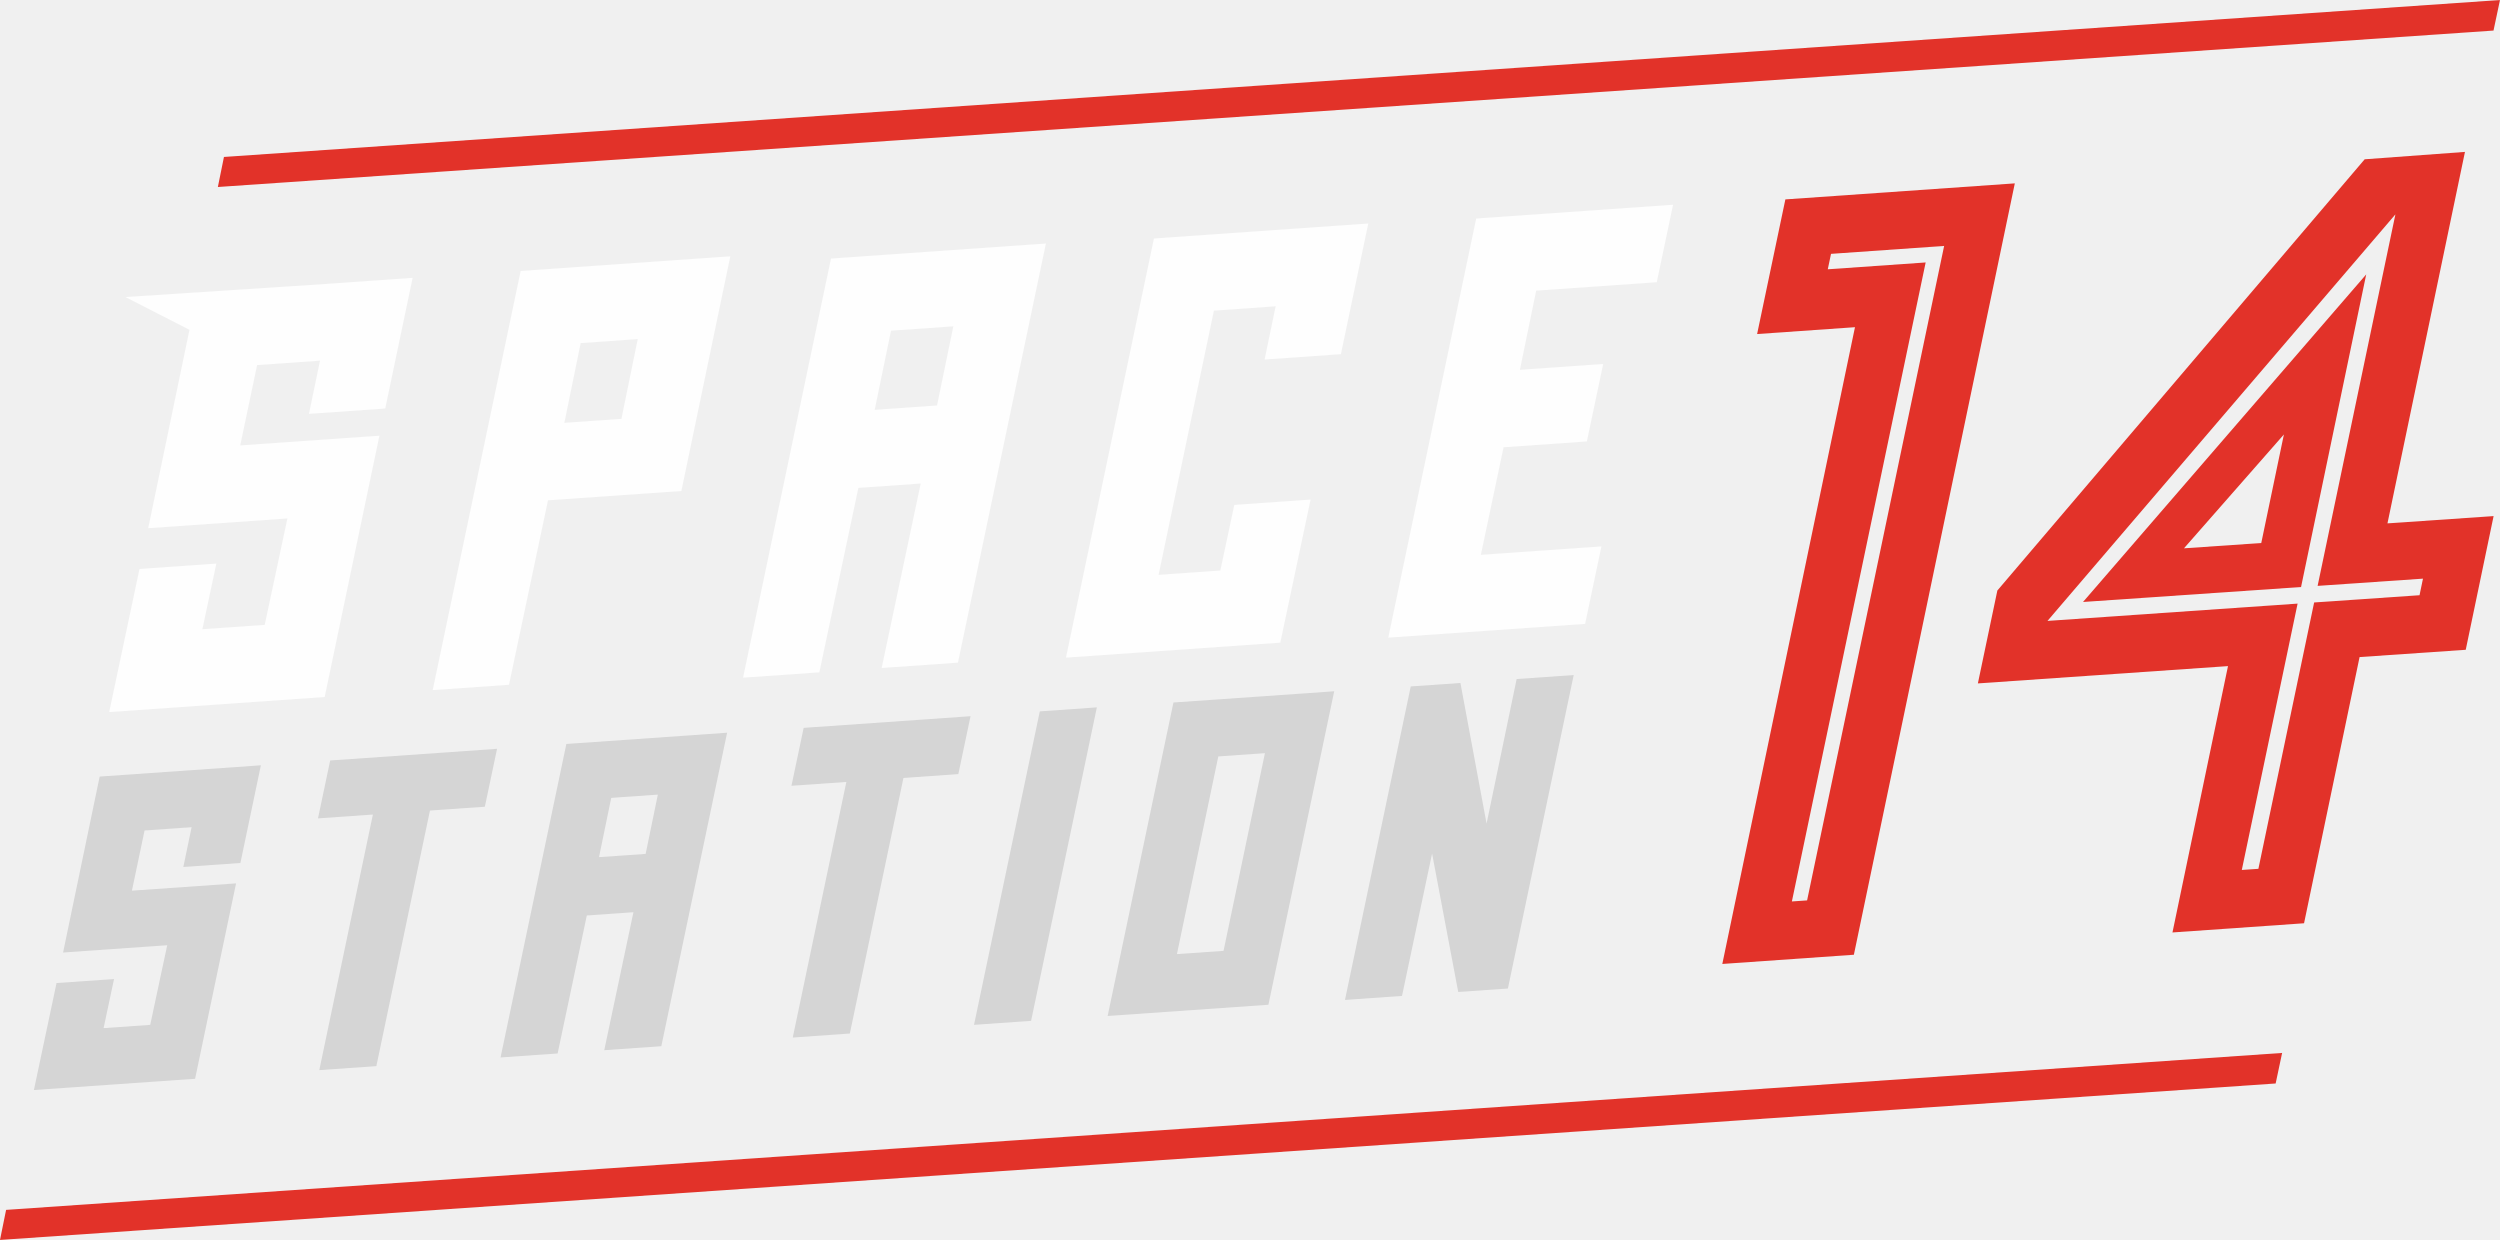
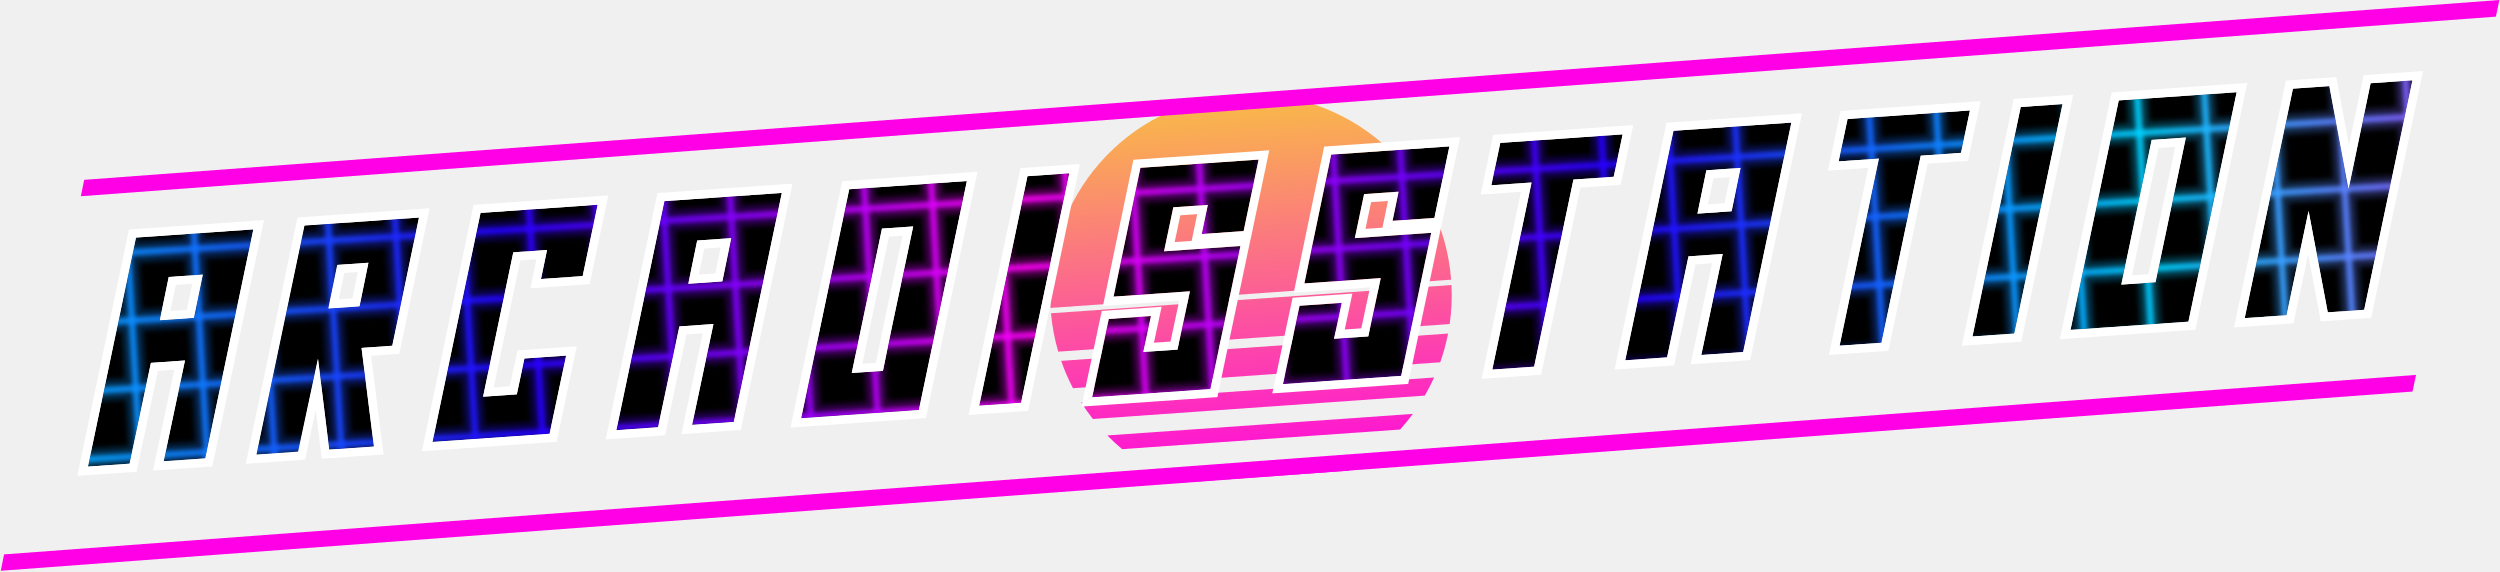
- <svg xmlns="http://www.w3.org/2000/svg" width="113.674mm" height="56.38mm" viewBox="0 0 113.674 56.38" version="1.1" id="svg3223">
-   <defs id="defs3217" />
-   <g id="layer1" transform="translate(-56.55604,-109.3041)">
-     <g transform="translate(-3.779915,-23.48222)" id="g2559">
-       <path id="path148" style="fill:#e23229;fill-opacity:1;fill-rule:nonzero;stroke:none;stroke-width:0.348" d="m 143.444,145.031 0.148,-0.702 5.143,-0.36 -6.231,29.758 -0.692,0.048 6.083,-29.055 z m 1.187,31.167 7.318,-35.074 -10.433,0.729 -1.285,6.122 4.45,-0.311 -6.032,28.953 z" />
-       <path id="path152" style="fill:#e23229;fill-opacity:1;fill-rule:nonzero;stroke:none;stroke-width:0.348" d="m 169.254,142.534 -3.537,16.892 4.791,-0.329 -0.157,0.754 -4.792,0.329 -2.535,12.111 -0.754,0.052 2.537,-12.111 -11.373,0.787 z m -18.985,21.327 11.373,-0.787 -2.525,12.111 5.983,-0.418 2.525,-12.104 4.827,-0.331 1.267,-6.079 -4.826,0.331 3.524,-16.891 -4.56,0.336 -16.702,19.608 z" />
-       <path id="path156" style="fill:#fefefe;fill-opacity:1;fill-rule:nonzero;stroke:none;stroke-width:0.348" d="m 88.592,151.832 -2.595,0.181 0.742,-3.627 2.595,-0.182 z m -4.582,-6.724 -3.999,19.056 3.469,-0.242 1.774,-8.388 6.064,-0.423 2.225,-10.67 z" />
-       <path id="path160" style="fill:#fefefe;fill-opacity:1;fill-rule:nonzero;stroke:none;stroke-width:0.348" d="m 100.85,147.822 2.834,-0.198 -0.742,3.6 -2.834,0.198 z m -6.727,15.777 3.469,-0.242 1.774,-8.387 2.834,-0.198 -1.775,8.387 3.469,-0.243 3.999,-19.056 -9.772,0.683 z" />
-       <path id="path164" style="fill:#fefefe;fill-opacity:1;fill-rule:nonzero;stroke:none;stroke-width:0.348" d="m 108.805,162.688 9.746,-0.681 1.377,-6.505 -3.469,0.243 -0.635,2.983 -2.807,0.197 2.515,-12.014 2.807,-0.198 -0.502,2.42 3.469,-0.243 1.245,-5.94 -9.746,0.681 z" />
-       <path id="path168" style="fill:#fefefe;fill-opacity:1;fill-rule:nonzero;stroke:none;stroke-width:0.348" d="m 135.668,145.618 0.741,-3.521 -8.951,0.626 -3.998,19.056 8.951,-0.626 0.741,-3.521 -5.482,0.383 1.033,-4.892 3.787,-0.265 0.742,-3.521 -3.787,0.265 0.741,-3.601 z" />
-       <path id="path172" style="fill:#d5d5d5;fill-opacity:1;fill-rule:nonzero;stroke:none;stroke-width:0.348" d="m 71.07,172.953 -4.735,0.331 0.574,-2.735 2.139,-0.15 -0.376,1.809 2.595,-0.181 0.931,-4.443 -7.33,0.512 -1.664,8.001 4.735,-0.331 -0.773,3.62 -2.12,0.148 0.476,-2.232 -2.615,0.182 -1.03,4.866 7.33,-0.512 z" />
-       <path id="path176" style="fill:#d5d5d5;fill-opacity:1;fill-rule:nonzero;stroke:none;stroke-width:0.348" d="m 74.795,169.998 2.496,-0.174 -2.437,11.621 2.595,-0.182 2.437,-11.621 2.496,-0.174 0.555,-2.634 -7.588,0.531 z" />
-       <path id="path180" style="fill:#d5d5d5;fill-opacity:1;fill-rule:nonzero;stroke:none;stroke-width:0.348" d="m 87.573,171.759 0.555,-2.693 2.12,-0.148 -0.555,2.694 z m 2.833,8.598 2.992,-14.255 -7.31,0.512 -2.992,14.255 2.595,-0.182 1.327,-6.274 2.12,-0.148 -1.327,6.274 z" />
-       <path id="path184" style="fill:#d5d5d5;fill-opacity:1;fill-rule:nonzero;stroke:none;stroke-width:0.348" d="m 98.978,179.781 2.437,-11.621 2.496,-0.175 0.555,-2.634 -7.588,0.531 -0.555,2.634 2.496,-0.174 -2.437,11.621 z" />
-       <path id="path188" style="fill:#d5d5d5;fill-opacity:1;fill-rule:nonzero;stroke:none;stroke-width:0.348" d="m 104.624,179.386 2.595,-0.181 2.991,-14.255 -2.595,0.182 z" />
-       <path id="path192" style="fill:#d5d5d5;fill-opacity:1;fill-rule:nonzero;stroke:none;stroke-width:0.348" d="m 115.732,167.181 2.12,-0.148 -1.882,8.987 -2.119,0.148 z m -5.032,11.802 7.31,-0.51 2.992,-14.255 -7.31,0.51 z" />
-       <path id="path196" style="fill:#d5d5d5;fill-opacity:1;fill-rule:nonzero;stroke:none;stroke-width:0.348" d="m 124.085,178.071 1.367,-6.475 1.189,6.296 2.259,-0.158 2.992,-14.255 -2.595,0.182 -1.367,6.574 -1.189,-6.395 -2.259,0.158 -2.991,14.255 z" />
-       <path id="path200" style="fill:#fefefe;fill-opacity:1;fill-rule:nonzero;stroke:none;stroke-width:0.348" d="m 66.678,158.658 -1.377,6.505 9.798,-0.685 2.489,-11.88 -6.329,0.442 0.768,-3.655 2.86,-0.2 -0.503,2.419 3.469,-0.243 1.245,-5.94 -4.328,0.303 -8.729,0.57 2.91,1.489 -1.876,9.019 6.329,-0.442 -1.032,4.84 -2.834,0.197 0.635,-2.984 z" />
-       <path id="path204" style="fill:#e23229;fill-opacity:1;fill-rule:nonzero;stroke:none;stroke-width:0.348" d="m 70.519,139.923 -0.277,1.366 103.473,-7.113 0.294,-1.389 z" />
-       <path id="path208" style="fill:#e23229;fill-opacity:1;fill-rule:nonzero;stroke:none;stroke-width:0.348" d="m 60.336,189.166 103.473,-7.114 0.294,-1.389 -103.49,7.136 z" />
-       <path id="path1772" d="m 167.927,145.263 -12.877,14.895 9.914,-0.68 z m -3.743,7.278 -1.029,4.936 -3.515,0.241 z" style="fill:#e23229;fill-opacity:1;stroke:none;stroke-width:0.263px;stroke-linecap:butt;stroke-linejoin:miter;stroke-opacity:1" />
+ <svg xmlns="http://www.w3.org/2000/svg" width="1177" height="269" viewBox="0 0 1177 269" fill="none">
+   <path d="M543.35 221.766C547.137 223.855 551.077 225.691 555.146 227.252L634.81 221.632C638.62 219.515 642.263 217.145 645.719 214.545L543.35 221.766Z" fill="url(#paint0_linear_386_92)" />
+   <path d="M521.32 204.999C523.538 207.267 525.867 209.422 528.298 211.456L659.175 202.224C661.297 199.868 663.3 197.408 665.177 194.851L521.32 204.999Z" fill="url(#paint1_linear_386_92)" />
+   <path d="M509.012 189.441C510.724 192.147 512.57 194.758 514.538 197.264L670.807 186.241C672.403 183.483 673.864 180.639 675.18 177.719L509.012 189.441Z" fill="url(#paint2_linear_386_92)" />
+   <path d="M499.6 169.889C501.141 174.348 503.004 178.648 505.159 182.764L678.057 170.567C679.613 166.19 680.853 161.671 681.753 157.039L499.6 169.889Z" fill="url(#paint3_linear_386_92)" />
+   <path d="M494.803 147.484C495.366 153.719 496.526 159.764 498.221 165.564L682.511 152.563C683.376 146.583 683.675 140.436 683.357 134.183L494.803 147.484Z" fill="url(#paint4_linear_386_92)" />
+   <path d="M683.196 131.667L494.61 144.97C491.294 93.158 530.427 48.311 582.295 44.652C634.164 40.993 679.205 79.902 683.196 131.667Z" fill="url(#paint5_linear_386_92)" />
+   <path d="M39.641 84.665L38.066 92.386L1175.06 7.836L1176.72 0L39.641 84.665Z" fill="#FF00E6" />
+   <path d="M0.364 268.713L1135.81 184.336L1137.47 176.501L1.915 261.007L0.364 268.713Z" fill="#FF00E6" />
+   <path d="M673.818 109.6L637.859 112.108L642.222 91.379L658.47 90.245L655.612 103.958L675.324 102.586L682.394 68.906L626.722 72.785L614.087 133.435L650.047 130.928L644.176 158.368L628.076 159.493L631.689 142.577L611.829 143.96L604.004 180.845L659.675 176.966L673.818 109.6Z" fill="black" />
+   <path d="M702.109 87.24L721.067 85.919L702.561 174.005L722.272 172.626L740.78 84.539L759.736 83.219L763.949 63.25L706.323 67.272L702.109 87.24Z" fill="black" />
+   <path d="M799.157 100.58L803.369 80.166L819.469 79.041L815.254 99.457L799.157 100.58ZM820.67 165.753L843.393 57.7L787.872 61.578L765.151 169.63L784.862 168.25L794.942 120.695L811.041 119.57L800.961 167.128L820.67 165.753Z" fill="black" />
+   <path d="M885.777 161.371L904.285 73.285L923.242 71.957L927.457 51.993L869.831 56.016L865.618 75.979L884.574 74.659L866.069 162.745L885.777 161.371Z" fill="black" />
+   <path d="M928.628 158.415L948.337 157.043L971.057 48.991L951.347 50.37L928.628 158.415Z" fill="black" />
+   <path d="M1013.01 65.864L1029.11 64.739L1014.81 132.864L998.712 133.989L1013.01 65.864ZM974.789 155.323L1030.31 151.454L1053.03 43.401L997.507 47.271L974.789 155.323Z" fill="black" />
+   <path d="M1076.5 148.41L1086.88 99.329L1095.91 147.052L1113.06 145.855L1135.78 37.803L1116.07 39.182L1105.69 89.009L1096.66 40.535L1079.51 41.732L1056.79 149.784L1076.5 148.41Z" fill="black" />
+   <path d="M583.994 115.814L548.035 118.321L552.398 97.593L568.646 96.458L565.788 110.172L585.5 108.8L592.57 75.12L536.898 78.999L524.264 139.648L560.223 137.141L554.352 164.582L538.252 165.707L541.865 148.791L522.005 150.173L514.18 187.059L569.851 183.179L583.994 115.814Z" fill="black" />
+   <path d="M461.004 190.992L480.713 189.62L503.434 81.568L483.723 82.948L461.004 190.992Z" fill="black" />
+   <path fill-rule="evenodd" clip-rule="evenodd" d="M377.183 196.907L399.81 89.103L455.218 85.223L432.6 193.046L377.183 196.907ZM401.012 175.595L415.687 174.611L419.887 154.067L429.92 106.611L415.234 107.617L401.012 175.595Z" fill="black" />
+   <path d="M328.242 113.24L344.271 112.117L340.076 132.488L324.046 133.611L328.242 113.24ZM290.189 202.506L309.814 201.137L319.852 153.683L335.882 152.561L325.844 200.015L345.469 198.64L368.09 90.821L312.813 94.687L290.189 202.506Z" fill="black" />
+   <path d="M203.614 208.065L258.742 204.21L266.531 167.405L246.906 168.78L243.313 185.659L227.433 186.771L241.663 118.795L257.543 117.677L254.701 131.367L274.324 129.992L281.367 96.384L226.237 100.238L203.614 208.065Z" fill="black" />
+   <path d="M169.256 144.227L154.575 145.252L158.77 124.731L173.45 123.701L169.256 144.227ZM143.339 106.184L120.72 214.003L140.342 212.634L150.38 165.176L184.685 162.783L197.27 102.412L143.339 106.184Z" fill="black" />
+   <path d="M176.016 210.197L154.996 211.662L149.694 168.967L140.475 212.673L120.72 214.05L143.347 106.245L162.952 104.872L153.687 149.082L172.372 146.51L176.689 103.911L183.028 111.823H189.949L181.085 155.564L169.791 160.455L176.016 210.197Z" fill="black" />
+   <path d="M79.442 130.398L95.471 129.276L91.276 149.647L75.246 150.769L79.442 130.398ZM41.39 219.665L61.014 218.296L71.052 170.842L87.082 169.72L77.044 217.173L96.669 215.799L119.291 107.979L64.013 111.845L41.39 219.665Z" fill="black" />
+   <mask id="mask0_386_92" style="mask-type:alpha" maskUnits="userSpaceOnUse" x="41" y="37" width="1095" height="183">
+     <path d="M673.818 109.6L637.859 112.108L642.222 91.379L658.47 90.245L655.612 103.958L675.324 102.586L682.394 68.906L626.722 72.785L614.087 133.435L650.047 130.928L644.176 158.368L628.076 159.493L631.689 142.577L611.829 143.96L604.004 180.845L659.675 176.966L673.818 109.6Z" fill="black" />
+     <path d="M702.109 87.24L721.067 85.919L702.561 174.005L722.272 172.626L740.78 84.539L759.736 83.219L763.949 63.25L706.323 67.272L702.109 87.24Z" fill="black" />
+     <path d="M799.157 100.58L803.369 80.166L819.469 79.041L815.254 99.457L799.157 100.58ZM820.67 165.753L843.393 57.7L787.872 61.578L765.151 169.63L784.862 168.25L794.942 120.695L811.041 119.57L800.961 167.128L820.67 165.753Z" fill="black" />
+     <path d="M885.777 161.371L904.285 73.285L923.242 71.957L927.457 51.993L869.831 56.016L865.618 75.979L884.574 74.659L866.069 162.745L885.777 161.371Z" fill="black" />
+     <path d="M928.628 158.415L948.337 157.043L971.057 48.991L951.347 50.37L928.628 158.415Z" fill="black" />
+     <path d="M1013.01 65.864L1029.11 64.739L1014.81 132.864L998.712 133.989L1013.01 65.864ZM974.789 155.323L1030.31 151.454L1053.03 43.401L997.507 47.271L974.789 155.323Z" fill="black" />
+     <path d="M1076.5 148.41L1086.88 99.329L1095.91 147.052L1113.06 145.855L1135.78 37.803L1116.07 39.182L1105.69 89.009L1096.66 40.535L1079.51 41.732L1056.79 149.784L1076.5 148.41Z" fill="black" />
+     <path d="M583.994 115.814L548.035 118.321L552.398 97.593L568.646 96.458L565.788 110.172L585.5 108.8L592.57 75.12L536.898 78.999L524.264 139.648L560.223 137.141L554.352 164.582L538.252 165.707L541.865 148.791L522.005 150.173L514.18 187.059L569.851 183.179L583.994 115.814Z" fill="black" />
+     <path d="M461.004 190.992L480.713 189.62L503.434 81.568L483.723 82.948L461.004 190.992Z" fill="black" />
+     <path fill-rule="evenodd" clip-rule="evenodd" d="M377.183 196.907L399.81 89.103L455.218 85.223L432.6 193.046L377.183 196.907ZM401.012 175.595L415.687 174.611L419.887 154.067L429.92 106.611L415.234 107.617L401.012 175.595Z" fill="black" />
+     <path d="M328.242 113.24L344.271 112.117L340.076 132.488L324.046 133.611L328.242 113.24ZM290.189 202.506L309.814 201.137L319.852 153.683L335.882 152.561L325.844 200.015L345.469 198.64L368.09 90.821L312.813 94.687L290.189 202.506Z" fill="black" />
+     <path d="M203.614 208.065L258.742 204.21L266.531 167.405L246.906 168.78L243.313 185.659L227.433 186.771L241.663 118.795L257.543 117.677L254.701 131.367L274.324 129.992L281.367 96.384L226.237 100.238L203.614 208.065Z" fill="black" />
+     <path d="M169.256 144.227L154.575 145.252L158.77 124.731L173.45 123.701L169.256 144.227ZM143.339 106.184L120.72 214.003L140.342 212.634L150.38 165.176L184.685 162.783L197.27 102.412L143.339 106.184Z" fill="black" />
+     <path d="M176.016 210.197L154.996 211.662L149.694 168.967L140.475 212.673L120.72 214.05L143.347 106.245L162.952 104.872L153.687 149.082L172.372 146.51L176.689 103.911L183.028 111.823H189.949L181.085 155.564L169.791 160.455L176.016 210.197Z" fill="black" />
+     <path d="M79.442 130.398L95.471 129.276L91.276 149.647L75.246 150.769L79.442 130.398ZM41.39 219.665L61.014 218.296L71.052 170.842L87.082 169.72L77.044 217.173L96.669 215.799L119.291 107.979L64.013 111.845L41.39 219.665Z" fill="black" />
+   </mask>
+   <g mask="url(#mask0_386_92)">
+     <g filter="url(#filter0_f_386_92)">
+       <path d="M-11.499 -21.047L11.3 362.275M-26.334 -4.137L1236.43 -79.242M20.07 -22.925L42.869 360.398M-24.434 27.807L1238.33 -47.299M51.639 -24.803L74.438 358.52M83.209 -26.68L106.007 356.642M-22.534 59.75L1240.23 -15.355M-20.634 91.694L1242.13 16.588M114.778 -28.558L137.577 354.765M146.347 -30.436L169.146 352.887M177.916 -32.313L200.715 351.009M209.485 -34.191L232.284 349.132M-18.734 123.637L1244.03 48.532M-16.834 155.581L1245.93 80.475M-14.934 187.524L1247.83 112.419M-13.034 219.468L1249.73 144.363M-11.134 251.412L1251.63 176.306M-9.235 283.355L1253.53 208.25M-7.335 315.299L1255.43 240.193M-5.435 347.242L1257.33 272.137M241.055 -36.069L263.853 347.254M272.624 -37.946L295.423 345.376M304.193 -39.824L326.992 343.499M335.762 -41.701L358.561 341.621M367.331 -43.579L390.13 339.744M398.901 -45.457L421.699 337.866M430.47 -47.334L453.269 335.988M462.039 -49.212L484.838 334.111M493.608 -51.09L516.407 332.233M525.178 -52.967L547.976 330.355M556.747 -54.845L579.546 328.478M588.316 -56.722L611.115 326.6M619.885 -58.6L642.684 324.722M651.454 -60.478L674.253 322.845M683.024 -62.355L705.822 320.967M714.593 -64.233L737.392 319.09M746.162 -66.111L768.961 317.212M777.731 -67.988L800.53 315.334M809.3 -69.866L832.099 313.457M840.87 -71.744L863.668 311.579M872.439 -73.621L895.238 309.701M904.008 -75.499L926.807 307.824M935.577 -77.376L958.376 305.946M967.146 -79.254L989.945 304.068M998.716 -81.132L1021.51 302.191M1030.28 -83.009L1053.08 300.313M1061.85 -84.887L1084.65 298.436M1093.42 -86.765L1116.22 296.558M1124.99 -88.642L1147.79 294.68M1156.56 -90.52L1179.36 292.803M1188.13 -92.398L1210.93 290.925M1219.7 -94.275L1242.5 289.047" stroke="url(#paint6_linear_386_92)" stroke-width="3" />
+     </g>
+     <g filter="url(#filter1_f_386_92)">
+       <path d="M-11.499 -21.047L11.3 362.275M-26.334 -4.137L1236.43 -79.242M20.07 -22.925L42.869 360.398M-24.434 27.807L1238.33 -47.299M51.639 -24.803L74.438 358.52M83.209 -26.68L106.007 356.642M-22.534 59.75L1240.23 -15.355M-20.634 91.694L1242.13 16.588M114.778 -28.558L137.577 354.765M146.347 -30.436L169.146 352.887M177.916 -32.313L200.715 351.009M209.485 -34.191L232.284 349.132M-18.734 123.637L612.65 86.085L1244.03 48.532M-16.834 155.581L1245.93 80.475M-14.934 187.524L1247.83 112.419M-13.034 219.468L1249.73 144.363M-11.134 251.412L1251.63 176.306M-9.235 283.355L1253.53 208.25M-7.335 315.299L1255.43 240.193M-5.435 347.242L1257.33 272.137M241.055 -36.069L263.853 347.254M272.624 -37.946L295.423 345.376M304.193 -39.824L326.992 343.499M335.762 -41.701L358.561 341.621M367.331 -43.579L390.13 339.744M398.901 -45.457L421.699 337.866M430.47 -47.334L453.269 335.988M462.039 -49.212L484.838 334.111M493.608 -51.09L516.407 332.233M525.178 -52.967L547.976 330.355M556.747 -54.845L579.546 328.478M588.316 -56.722L611.115 326.6M619.885 -58.6L642.684 324.722M651.454 -60.478L674.253 322.845M683.024 -62.355L705.822 320.967M714.593 -64.233L737.392 319.09M746.162 -66.111L768.961 317.212M777.731 -67.988L800.53 315.334M809.3 -69.866L832.099 313.457M840.87 -71.744L863.668 311.579M872.439 -73.621L895.238 309.701M904.008 -75.499L926.807 307.824M935.577 -77.376L958.376 305.946M967.146 -79.254L989.945 304.068M998.716 -81.132L1021.51 302.191M1030.28 -83.009L1053.08 300.313M1061.85 -84.887L1084.65 298.436M1093.42 -86.765L1116.22 296.558M1124.99 -88.642L1147.79 294.68M1156.56 -90.52L1179.36 292.803M1188.13 -92.398L1210.93 290.925M1219.7 -94.275L1242.5 289.047" stroke="url(#paint7_linear_386_92)" stroke-opacity="0.25" stroke-width="10" />
    </g>
  </g>
+   <mask id="path-7-outside-1_386_92" maskUnits="userSpaceOnUse" x="35.39" y="32.803" width="1106" height="192" fill="black">
+     <rect fill="white" x="35.39" y="32.803" width="1106" height="192" />
+     <path d="M673.818 109.6L637.859 112.108L642.222 91.379L658.469 90.245L655.612 103.958L675.324 102.586L682.394 68.906L626.722 72.785L614.087 133.435L650.047 130.928L644.176 158.368L628.076 159.493L631.689 142.577L611.828 143.96L604.003 180.845L659.675 176.966L673.818 109.6Z" />
+     <path d="M702.109 87.24L721.067 85.919L702.561 174.005L722.271 172.626L740.779 84.539L759.736 83.219L763.949 63.25L706.323 67.272L702.109 87.24Z" />
+     <path d="M799.157 100.58L803.369 80.166L819.469 79.041L815.253 99.457L799.157 100.58ZM820.67 165.753L843.393 57.7L787.871 61.578L765.151 169.63L784.862 168.25L794.942 120.695L811.041 119.571L800.96 167.128L820.67 165.753Z" />
+     <path d="M885.776 161.371L904.284 73.285L923.242 71.957L927.457 51.993L869.83 56.016L865.618 75.979L884.574 74.659L866.068 162.745L885.776 161.371Z" />
+     <path d="M928.628 158.415L948.337 157.043L971.057 48.991L951.347 50.37L928.628 158.415Z" />
+     <path d="M1013.01 65.864L1029.11 64.739L1014.81 132.864L998.712 133.989L1013.01 65.864ZM974.789 155.323L1030.31 151.454L1053.03 43.402L997.507 47.271L974.789 155.323Z" />
+     <path d="M1076.5 148.41L1086.88 99.329L1095.91 147.052L1113.06 145.855L1135.78 37.803L1116.07 39.183L1105.69 89.009L1096.66 40.535L1079.51 41.732L1056.79 149.784L1076.5 148.41Z" />
+     <path d="M583.994 115.814L548.035 118.321L552.398 97.593L568.646 96.458L565.788 110.172L585.5 108.8L592.57 75.12L536.898 78.999L524.264 139.648L560.223 137.141L554.352 164.582L538.252 165.707L541.865 148.791L522.005 150.173L514.18 187.059L569.851 183.179L583.994 115.814Z" />
+     <path d="M461.004 190.992L480.713 189.62L503.434 81.568L483.723 82.948L461.004 190.992Z" />
+     <path fill-rule="evenodd" clip-rule="evenodd" d="M377.183 196.907L399.81 89.103L455.218 85.223L432.6 193.046L377.183 196.907ZM401.012 175.595L415.687 174.611L419.887 154.067L429.92 106.611L415.234 107.617L401.012 175.595Z" />
+     <path d="M328.242 113.24L344.271 112.117L340.076 132.488L324.046 133.611L328.242 113.24ZM290.189 202.506L309.814 201.137L319.852 153.683L335.882 152.561L325.844 200.015L345.469 198.64L368.09 90.821L312.813 94.687L290.189 202.506Z" />
+     <path d="M203.614 208.065L258.742 204.21L266.531 167.405L246.906 168.78L243.313 185.659L227.433 186.771L241.663 118.795L257.543 117.677L254.701 131.367L274.324 129.992L281.367 96.384L226.237 100.238L203.614 208.065Z" />
+     <path d="M169.256 144.227L154.575 145.252L158.77 124.731L173.45 123.701L169.256 144.227ZM143.339 106.184L120.72 214.003L140.342 212.634L149.71 168.834L154.977 211.678L176.072 210.263L170.217 163.811L184.685 162.783L197.27 102.412L143.339 106.184Z" />
+     <path d="M79.442 130.398L95.471 129.276L91.276 149.647L75.246 150.769L79.442 130.398ZM41.39 219.665L61.014 218.296L71.052 170.842L87.082 169.72L77.044 217.173L96.669 215.799L119.291 107.979L64.013 111.845L41.39 219.665Z" />
+   </mask>
+   <path d="M673.818 109.6L637.859 112.108L642.222 91.379L658.469 90.245L655.612 103.958L675.324 102.586L682.394 68.906L626.722 72.785L614.087 133.435L650.047 130.928L644.176 158.368L628.076 159.493L631.689 142.577L611.828 143.96L604.003 180.845L659.675 176.966L673.818 109.6Z" stroke="white" stroke-width="8" mask="url(#path-7-outside-1_386_92)" />
+   <path d="M702.109 87.24L721.067 85.919L702.561 174.005L722.271 172.626L740.779 84.539L759.736 83.219L763.949 63.25L706.323 67.272L702.109 87.24Z" stroke="white" stroke-width="8" mask="url(#path-7-outside-1_386_92)" />
+   <path d="M799.157 100.58L803.369 80.166L819.469 79.041L815.253 99.457L799.157 100.58ZM820.67 165.753L843.393 57.7L787.871 61.578L765.151 169.63L784.862 168.25L794.942 120.695L811.041 119.571L800.96 167.128L820.67 165.753Z" stroke="white" stroke-width="8" mask="url(#path-7-outside-1_386_92)" />
+   <path d="M885.776 161.371L904.284 73.285L923.242 71.957L927.457 51.993L869.83 56.016L865.618 75.979L884.574 74.659L866.068 162.745L885.776 161.371Z" stroke="white" stroke-width="8" mask="url(#path-7-outside-1_386_92)" />
+   <path d="M928.628 158.415L948.337 157.043L971.057 48.991L951.347 50.37L928.628 158.415Z" stroke="white" stroke-width="8" mask="url(#path-7-outside-1_386_92)" />
+   <path d="M1013.01 65.864L1029.11 64.739L1014.81 132.864L998.712 133.989L1013.01 65.864ZM974.789 155.323L1030.31 151.454L1053.03 43.402L997.507 47.271L974.789 155.323Z" stroke="white" stroke-width="8" mask="url(#path-7-outside-1_386_92)" />
+   <path d="M1076.5 148.41L1086.88 99.329L1095.91 147.052L1113.06 145.855L1135.78 37.803L1116.07 39.183L1105.69 89.009L1096.66 40.535L1079.51 41.732L1056.79 149.784L1076.5 148.41Z" stroke="white" stroke-width="8" mask="url(#path-7-outside-1_386_92)" />
+   <path d="M583.994 115.814L548.035 118.321L552.398 97.593L568.646 96.458L565.788 110.172L585.5 108.8L592.57 75.12L536.898 78.999L524.264 139.648L560.223 137.141L554.352 164.582L538.252 165.707L541.865 148.791L522.005 150.173L514.18 187.059L569.851 183.179L583.994 115.814Z" stroke="white" stroke-width="8" mask="url(#path-7-outside-1_386_92)" />
+   <path d="M461.004 190.992L480.713 189.62L503.434 81.568L483.723 82.948L461.004 190.992Z" stroke="white" stroke-width="8" mask="url(#path-7-outside-1_386_92)" />
+   <path fill-rule="evenodd" clip-rule="evenodd" d="M377.183 196.907L399.81 89.103L455.218 85.223L432.6 193.046L377.183 196.907ZM401.012 175.595L415.687 174.611L419.887 154.067L429.92 106.611L415.234 107.617L401.012 175.595Z" stroke="white" stroke-width="8" mask="url(#path-7-outside-1_386_92)" />
+   <path d="M328.242 113.24L344.271 112.117L340.076 132.488L324.046 133.611L328.242 113.24ZM290.189 202.506L309.814 201.137L319.852 153.683L335.882 152.561L325.844 200.015L345.469 198.64L368.09 90.821L312.813 94.687L290.189 202.506Z" stroke="white" stroke-width="8" mask="url(#path-7-outside-1_386_92)" />
+   <path d="M203.614 208.065L258.742 204.21L266.531 167.405L246.906 168.78L243.313 185.659L227.433 186.771L241.663 118.795L257.543 117.677L254.701 131.367L274.324 129.992L281.367 96.384L226.237 100.238L203.614 208.065Z" stroke="white" stroke-width="8" mask="url(#path-7-outside-1_386_92)" />
+   <path d="M169.256 144.227L154.575 145.252L158.77 124.731L173.45 123.701L169.256 144.227ZM143.339 106.184L120.72 214.003L140.342 212.634L149.71 168.834L154.977 211.678L176.072 210.263L170.217 163.811L184.685 162.783L197.27 102.412L143.339 106.184Z" stroke="white" stroke-width="8" mask="url(#path-7-outside-1_386_92)" />
+   <path d="M79.442 130.398L95.471 129.276L91.276 149.647L75.246 150.769L79.442 130.398ZM41.39 219.665L61.014 218.296L71.052 170.842L87.082 169.72L77.044 217.173L96.669 215.799L119.291 107.979L64.013 111.845L41.39 219.665Z" stroke="white" stroke-width="8" mask="url(#path-7-outside-1_386_92)" />
+   <defs>
+     <filter id="filter0_f_386_92" x="-28.923" y="-96.864" width="1288.85" height="461.729" filterUnits="userSpaceOnUse" color-interpolation-filters="sRGB">
+       <feFlood flood-opacity="0" result="BackgroundImageFix" />
+       <feBlend mode="normal" in="SourceGraphic" in2="BackgroundImageFix" result="shape" />
+       <feGaussianBlur stdDeviation="1.25" result="effect1_foregroundBlur_386_92" />
+     </filter>
+     <filter id="filter1_f_386_92" x="-29.13" y="-97.072" width="1289.26" height="462.144" filterUnits="userSpaceOnUse" color-interpolation-filters="sRGB">
+       <feFlood flood-opacity="0" result="BackgroundImageFix" />
+       <feBlend mode="normal" in="SourceGraphic" in2="BackgroundImageFix" result="shape" />
+       <feGaussianBlur stdDeviation="1.25" result="effect1_foregroundBlur_386_92" />
+     </filter>
+     <linearGradient id="paint0_linear_386_92" x1="582.295" y1="44.652" x2="595.599" y2="233.243" gradientUnits="userSpaceOnUse">
+       <stop stop-color="#F9BC46" />
+       <stop offset="1" stop-color="#FF00E5" />
+     </linearGradient>
+     <linearGradient id="paint1_linear_386_92" x1="582.295" y1="44.652" x2="595.599" y2="233.243" gradientUnits="userSpaceOnUse">
+       <stop stop-color="#F9BC46" />
+       <stop offset="1" stop-color="#FF00E5" />
+     </linearGradient>
+     <linearGradient id="paint2_linear_386_92" x1="582.295" y1="44.652" x2="595.599" y2="233.243" gradientUnits="userSpaceOnUse">
+       <stop stop-color="#F9BC46" />
+       <stop offset="1" stop-color="#FF00E5" />
+     </linearGradient>
+     <linearGradient id="paint3_linear_386_92" x1="582.295" y1="44.652" x2="595.599" y2="233.243" gradientUnits="userSpaceOnUse">
+       <stop stop-color="#F9BC46" />
+       <stop offset="1" stop-color="#FF00E5" />
+     </linearGradient>
+     <linearGradient id="paint4_linear_386_92" x1="582.295" y1="44.652" x2="595.599" y2="233.243" gradientUnits="userSpaceOnUse">
+       <stop stop-color="#F9BC46" />
+       <stop offset="1" stop-color="#FF00E5" />
+     </linearGradient>
+     <linearGradient id="paint5_linear_386_92" x1="582.295" y1="44.652" x2="595.599" y2="233.243" gradientUnits="userSpaceOnUse">
+       <stop stop-color="#F9BC46" />
+       <stop offset="1" stop-color="#FF00E5" />
+     </linearGradient>
+     <linearGradient id="paint6_linear_386_92" x1="-11.372" y1="247.419" x2="1244.21" y2="51.527" gradientUnits="userSpaceOnUse">
+       <stop stop-color="#00D1FF" />
+       <stop offset="0.21" stop-color="#2400FF" />
+       <stop offset="0.4" stop-color="#FF00F5" />
+       <stop offset="0.62" stop-color="#2400FF" />
+       <stop offset="0.815" stop-color="#00D1FF" />
+       <stop offset="1" stop-color="#EB00FF" />
+     </linearGradient>
+     <linearGradient id="paint7_linear_386_92" x1="-11.372" y1="247.419" x2="1244.21" y2="51.527" gradientUnits="userSpaceOnUse">
+       <stop stop-color="#00D1FF" />
+       <stop offset="0.21" stop-color="#2400FF" />
+       <stop offset="0.4" stop-color="#FF00F5" />
+       <stop offset="0.62" stop-color="#2400FF" />
+       <stop offset="0.815" stop-color="#00D1FF" />
+       <stop offset="1" stop-color="#EB00FF" />
+     </linearGradient>
+   </defs>
</svg>
